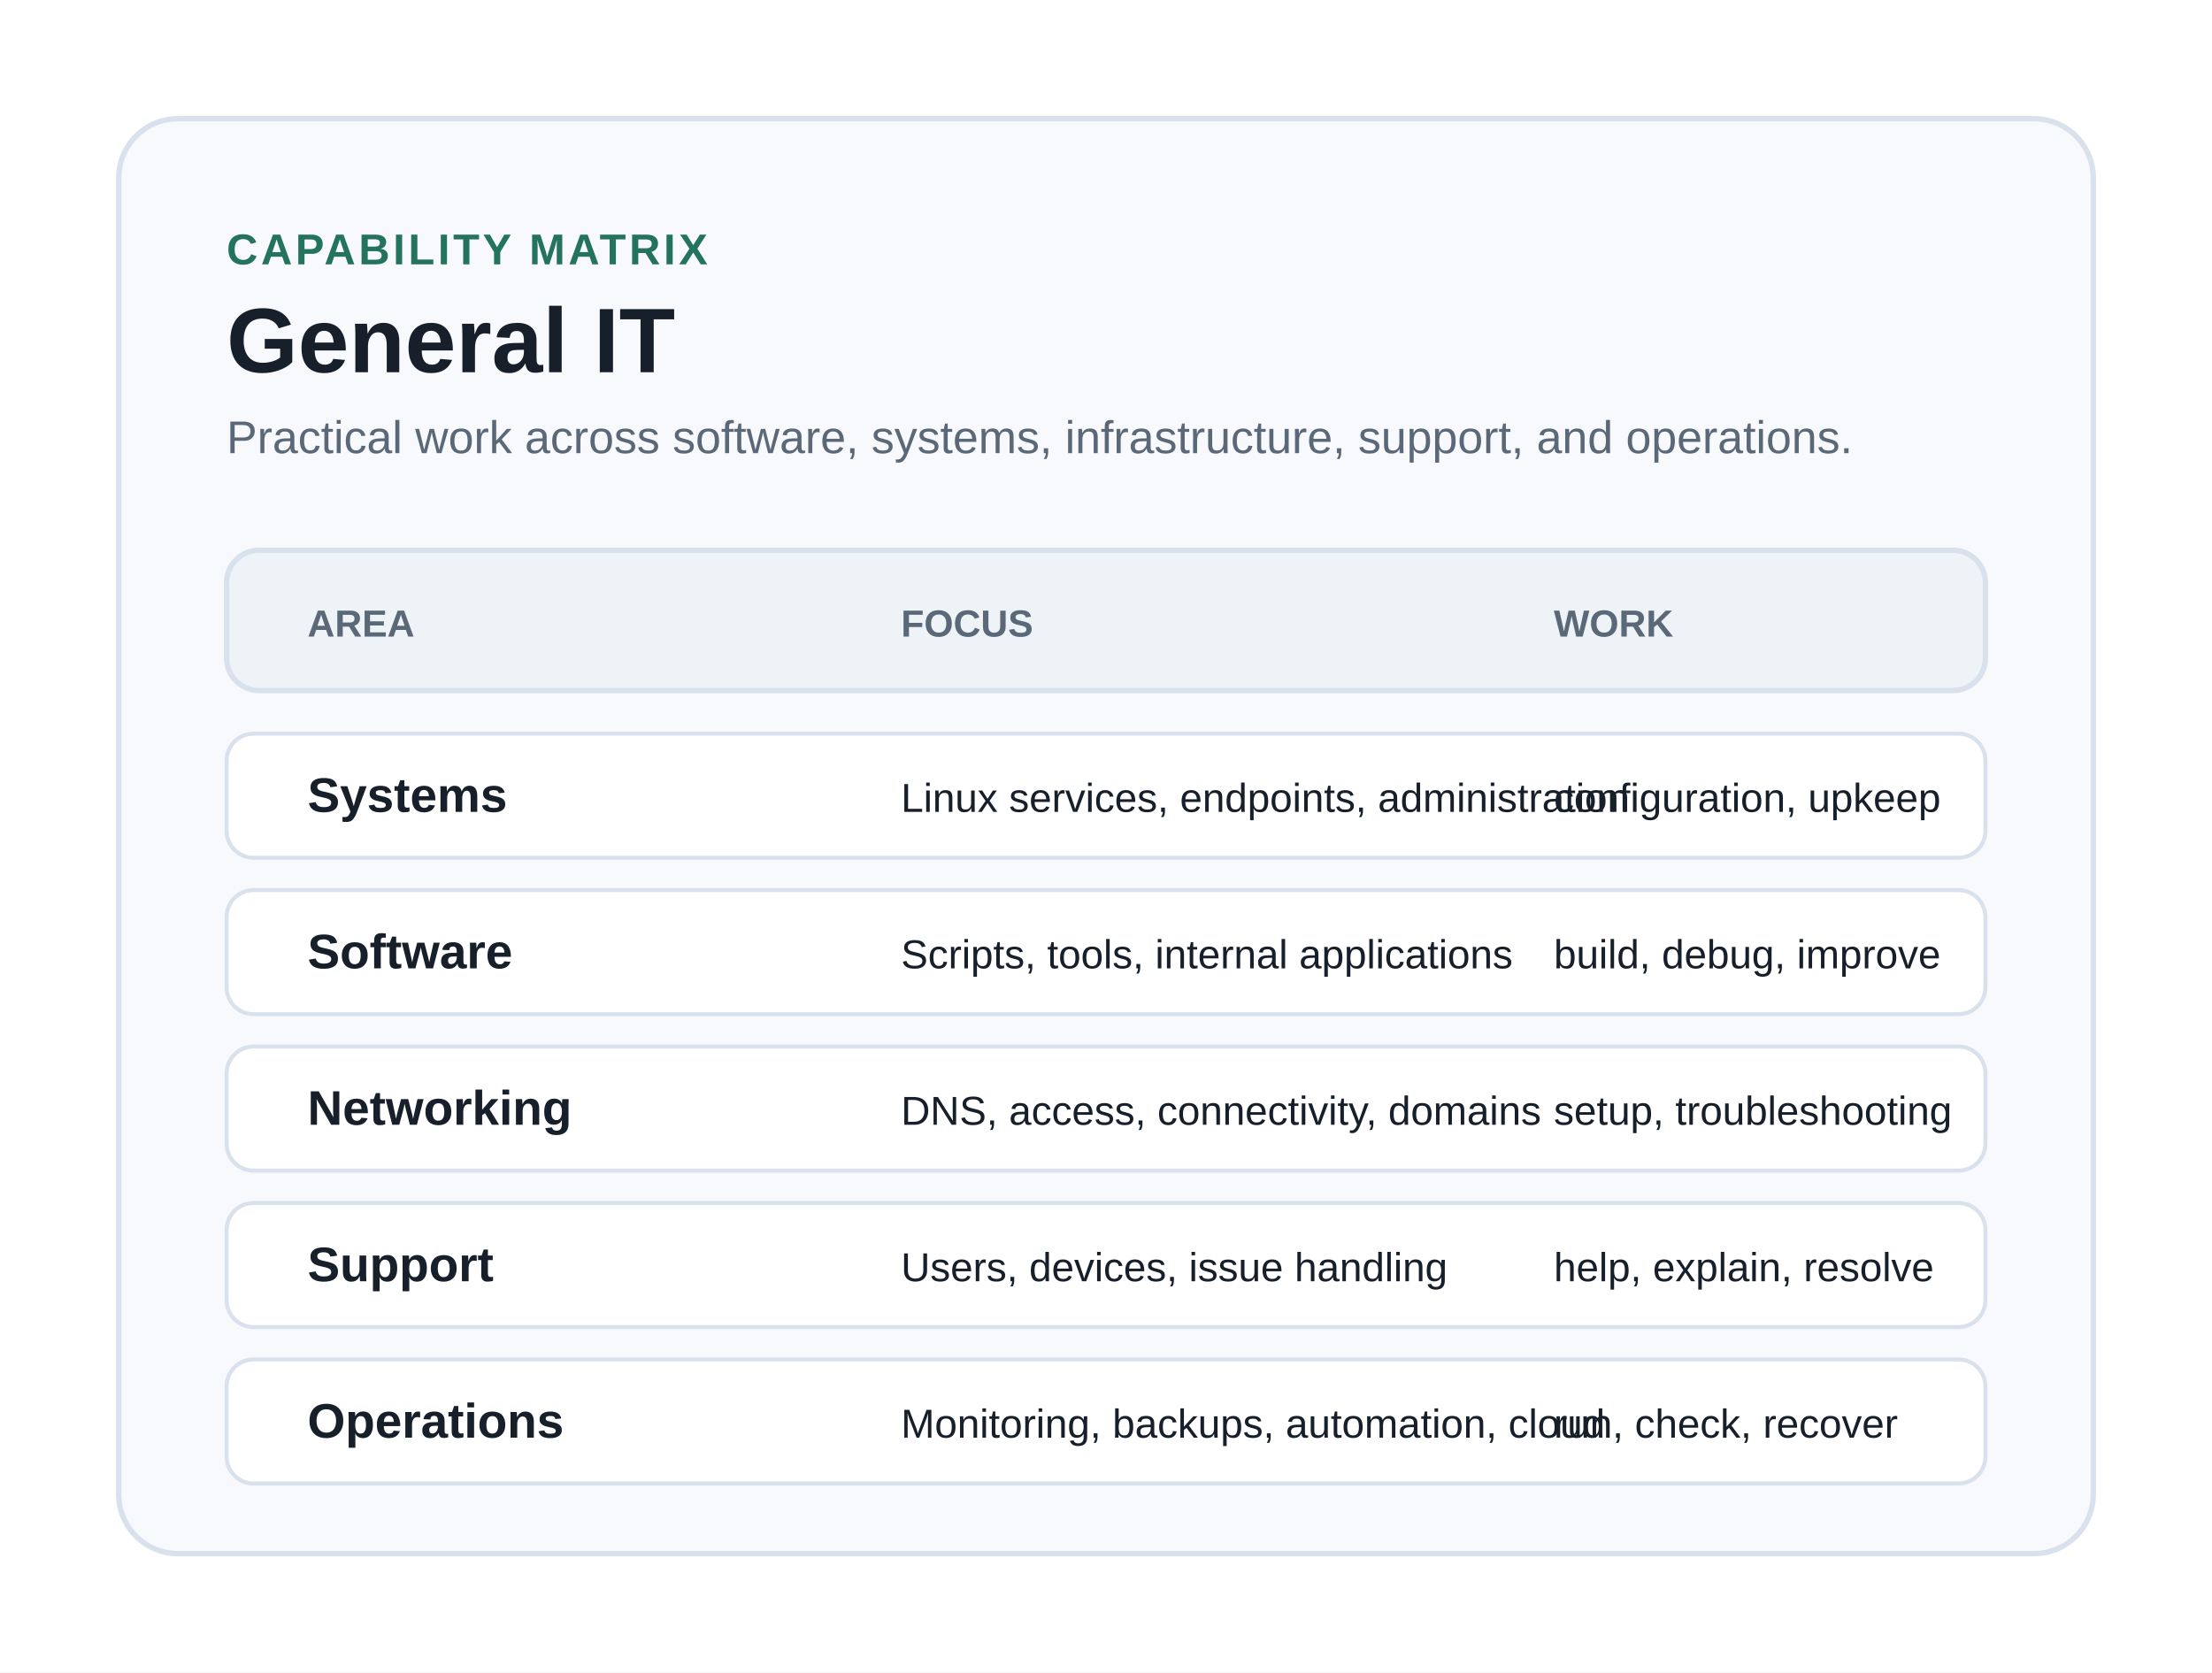
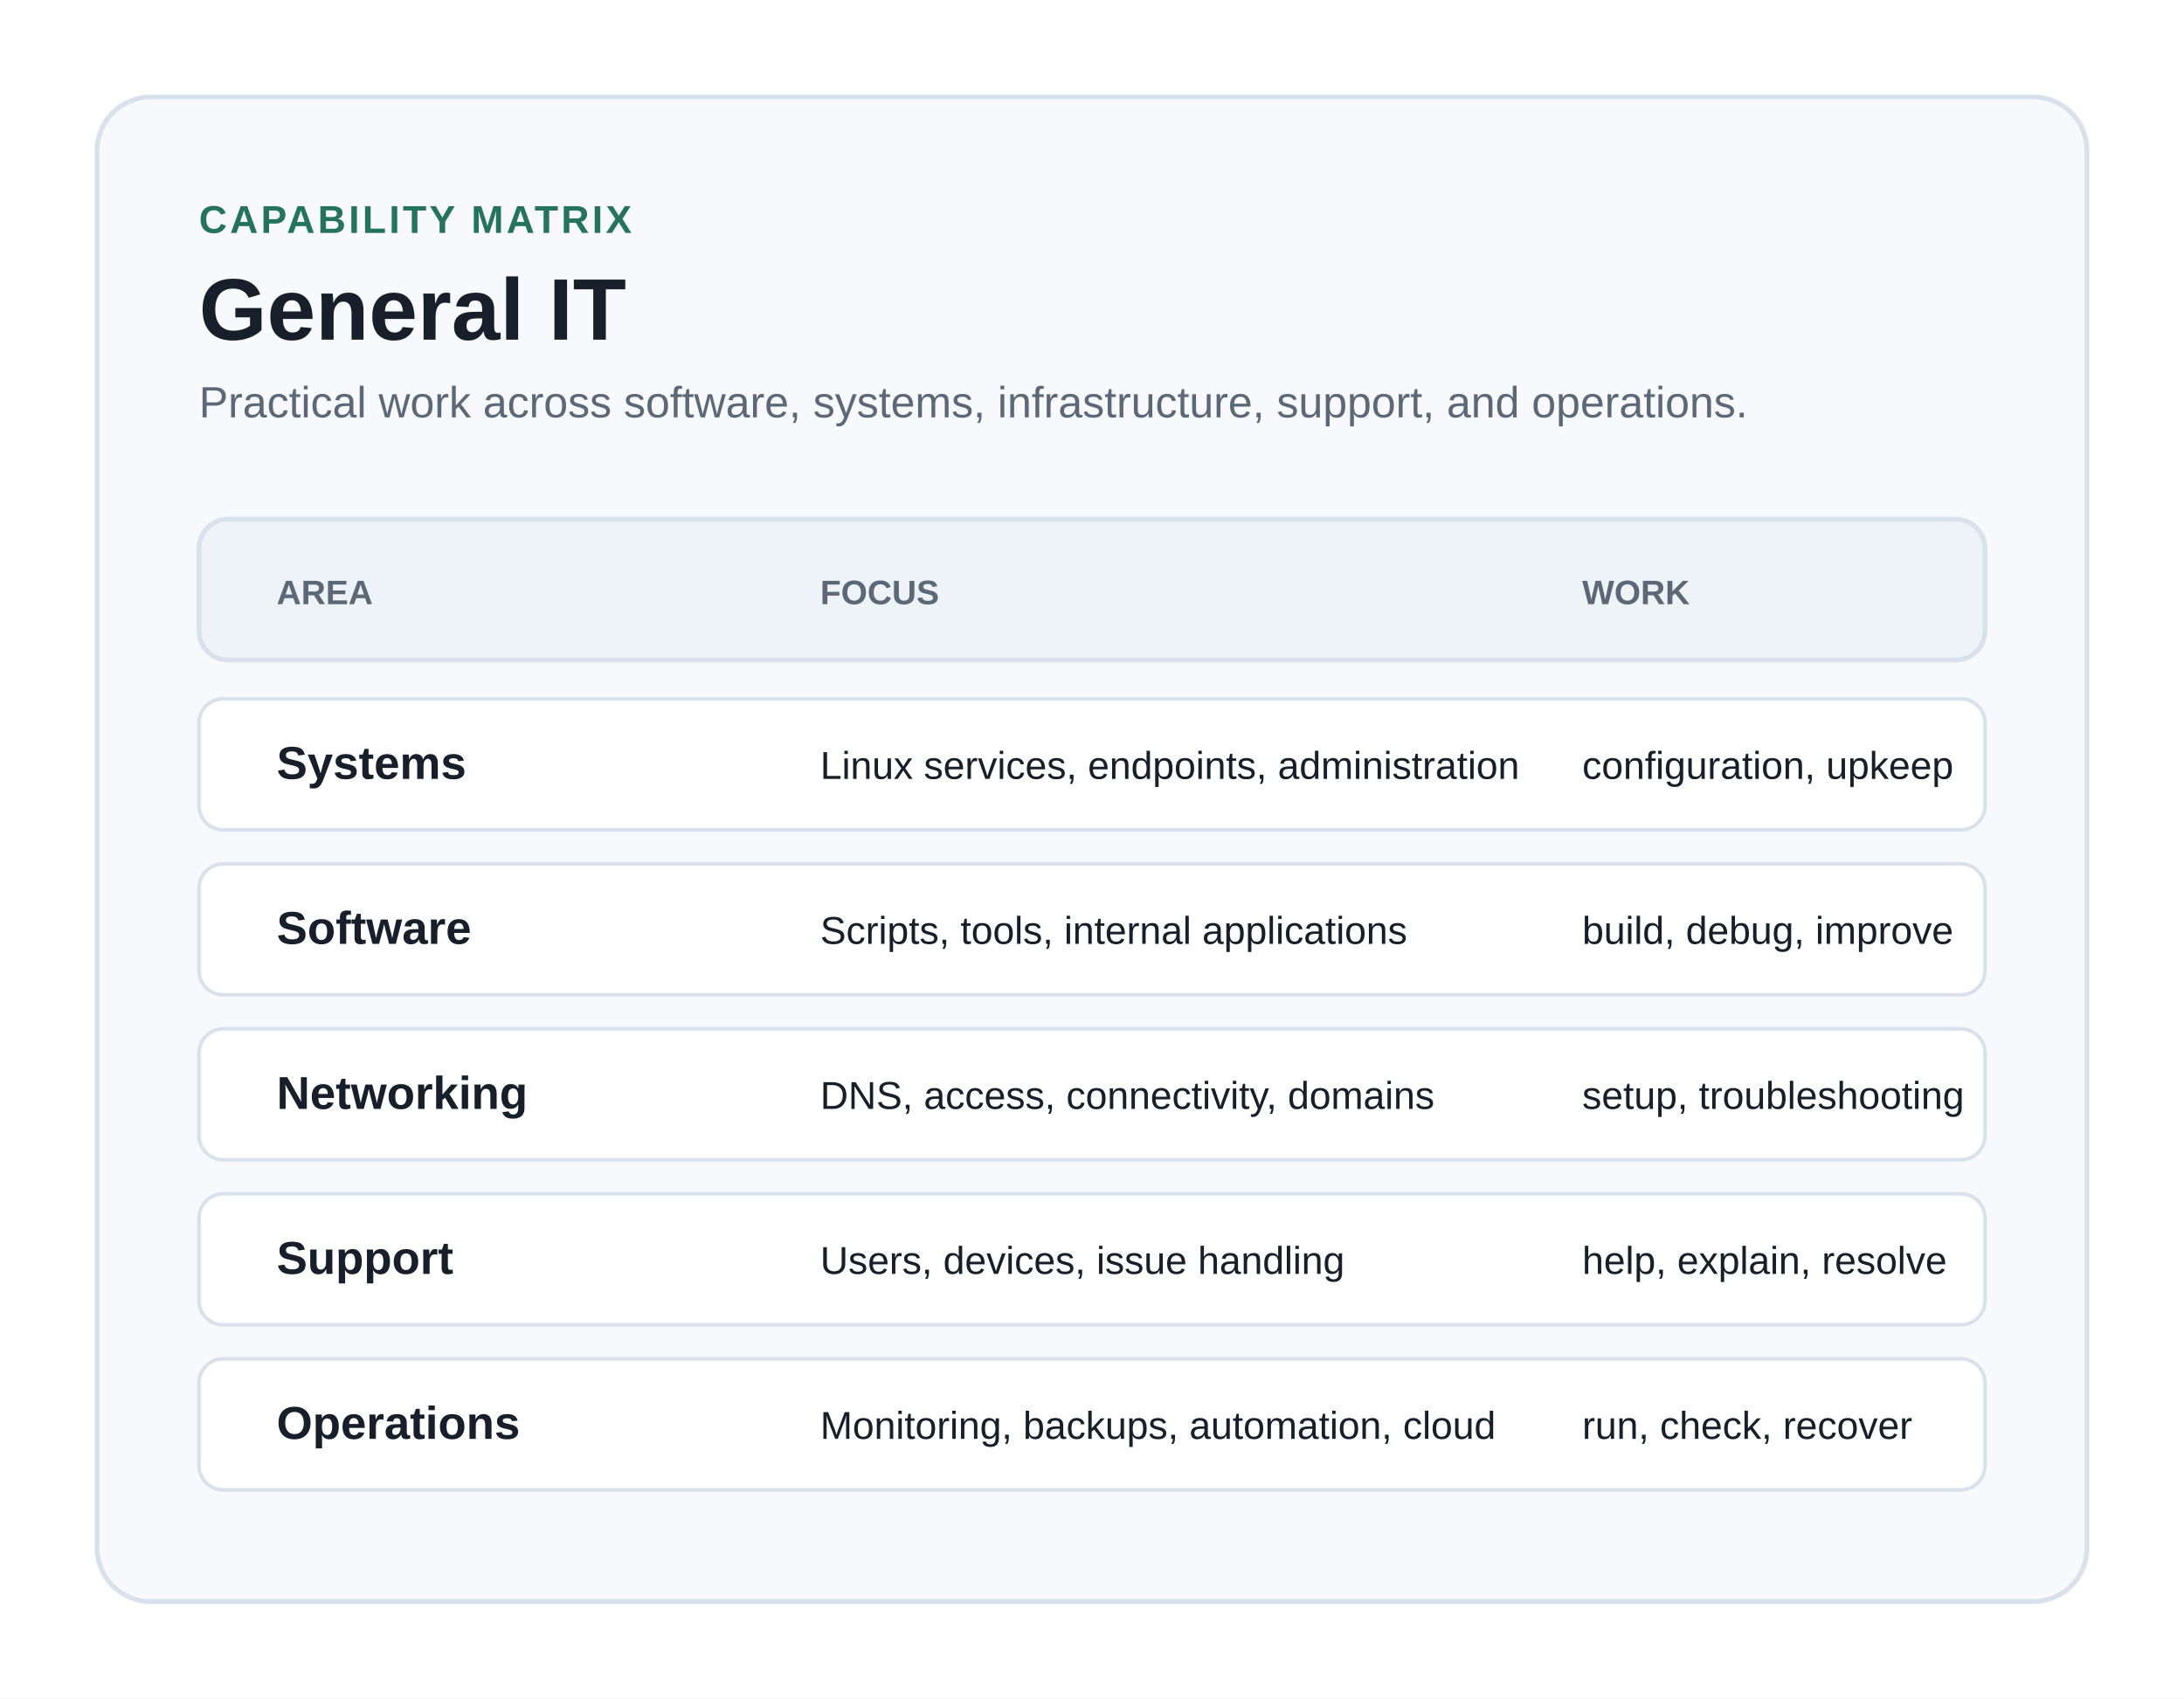
- <svg xmlns="http://www.w3.org/2000/svg" viewBox="0 0 820 620" role="img" aria-labelledby="title desc">
-   <rect width="820" height="620" fill="#ffffff" />
-   <rect x="44" y="44" width="732" height="532" rx="22" fill="#f7f9fc" stroke="#d9e2ec" stroke-width="2" />
+ <svg xmlns="http://www.w3.org/2000/svg" viewBox="0 0 900 700" role="img" aria-labelledby="title desc">
+   <rect width="900" height="700" fill="#ffffff" />
+   <rect x="40" y="40" width="820" height="620" rx="22" fill="#f7f9fc" stroke="#d9e2ec" stroke-width="2" />
  <g font-family="Arial, sans-serif">
-     <text x="84" y="98" font-size="16" font-weight="700" fill="#24735c" letter-spacing="1.2">CAPABILITY MATRIX</text>
-     <text x="84" y="138" font-size="34" font-weight="700" fill="#17202a">General IT</text>
-     <text x="84" y="168" font-size="17" fill="#5b6878">Practical work across software, systems, infrastructure, support, and operations.</text>
-     <rect x="84" y="204" width="652" height="52" rx="12" fill="#eef3f8" stroke="#d9e2ec" stroke-width="2" />
-     <text x="114" y="236" font-size="14" font-weight="700" fill="#5b6878">AREA</text>
-     <text x="334" y="236" font-size="14" font-weight="700" fill="#5b6878">FOCUS</text>
-     <text x="576" y="236" font-size="14" font-weight="700" fill="#5b6878">WORK</text>
+     <text x="82" y="96" font-size="16" font-weight="700" fill="#24735c" letter-spacing="1.2">CAPABILITY MATRIX</text>
+     <text x="82" y="140" font-size="36" font-weight="700" fill="#17202a">General IT</text>
+     <text x="82" y="172" font-size="18" fill="#5b6878">Practical work across software, systems, infrastructure, support, and operations.</text>
+     <rect x="82" y="214" width="736" height="58" rx="12" fill="#eef3f8" stroke="#d9e2ec" stroke-width="2" />
+     <text x="114" y="249" font-size="14" font-weight="700" fill="#5b6878">AREA</text>
+     <text x="338" y="249" font-size="14" font-weight="700" fill="#5b6878">FOCUS</text>
+     <text x="652" y="249" font-size="14" font-weight="700" fill="#5b6878">WORK</text>
    <g>
-       <rect x="84" y="272" width="652" height="46" rx="10" fill="#ffffff" stroke="#d9e2ec" stroke-width="1.5" />
-       <text x="114" y="301" font-size="18" font-weight="700" fill="#17202a">Systems</text>
-       <text x="334" y="301" font-size="15" fill="#17202a">Linux services, endpoints, administration</text>
-       <text x="576" y="301" font-size="15" fill="#17202a">configuration, upkeep</text>
+       <rect x="82" y="288" width="736" height="54" rx="10" fill="#ffffff" stroke="#d9e2ec" stroke-width="1.5" />
+       <text x="114" y="321" font-size="19" font-weight="700" fill="#17202a">Systems</text>
+       <text x="338" y="321" font-size="16" fill="#17202a">Linux services, endpoints, administration</text>
+       <text x="652" y="321" font-size="16" fill="#17202a">configuration, upkeep</text>
    </g>
    <g>
-       <rect x="84" y="330" width="652" height="46" rx="10" fill="#ffffff" stroke="#d9e2ec" stroke-width="1.5" />
-       <text x="114" y="359" font-size="18" font-weight="700" fill="#17202a">Software</text>
-       <text x="334" y="359" font-size="15" fill="#17202a">Scripts, tools, internal applications</text>
-       <text x="576" y="359" font-size="15" fill="#17202a">build, debug, improve</text>
+       <rect x="82" y="356" width="736" height="54" rx="10" fill="#ffffff" stroke="#d9e2ec" stroke-width="1.5" />
+       <text x="114" y="389" font-size="19" font-weight="700" fill="#17202a">Software</text>
+       <text x="338" y="389" font-size="16" fill="#17202a">Scripts, tools, internal applications</text>
+       <text x="652" y="389" font-size="16" fill="#17202a">build, debug, improve</text>
    </g>
    <g>
-       <rect x="84" y="388" width="652" height="46" rx="10" fill="#ffffff" stroke="#d9e2ec" stroke-width="1.5" />
-       <text x="114" y="417" font-size="18" font-weight="700" fill="#17202a">Networking</text>
-       <text x="334" y="417" font-size="15" fill="#17202a">DNS, access, connectivity, domains</text>
-       <text x="576" y="417" font-size="15" fill="#17202a">setup, troubleshooting</text>
+       <rect x="82" y="424" width="736" height="54" rx="10" fill="#ffffff" stroke="#d9e2ec" stroke-width="1.5" />
+       <text x="114" y="457" font-size="19" font-weight="700" fill="#17202a">Networking</text>
+       <text x="338" y="457" font-size="16" fill="#17202a">DNS, access, connectivity, domains</text>
+       <text x="652" y="457" font-size="16" fill="#17202a">setup, troubleshooting</text>
    </g>
    <g>
-       <rect x="84" y="446" width="652" height="46" rx="10" fill="#ffffff" stroke="#d9e2ec" stroke-width="1.5" />
-       <text x="114" y="475" font-size="18" font-weight="700" fill="#17202a">Support</text>
-       <text x="334" y="475" font-size="15" fill="#17202a">Users, devices, issue handling</text>
-       <text x="576" y="475" font-size="15" fill="#17202a">help, explain, resolve</text>
+       <rect x="82" y="492" width="736" height="54" rx="10" fill="#ffffff" stroke="#d9e2ec" stroke-width="1.5" />
+       <text x="114" y="525" font-size="19" font-weight="700" fill="#17202a">Support</text>
+       <text x="338" y="525" font-size="16" fill="#17202a">Users, devices, issue handling</text>
+       <text x="652" y="525" font-size="16" fill="#17202a">help, explain, resolve</text>
    </g>
    <g>
-       <rect x="84" y="504" width="652" height="46" rx="10" fill="#ffffff" stroke="#d9e2ec" stroke-width="1.5" />
-       <text x="114" y="533" font-size="18" font-weight="700" fill="#17202a">Operations</text>
-       <text x="334" y="533" font-size="15" fill="#17202a">Monitoring, backups, automation, cloud</text>
-       <text x="576" y="533" font-size="15" fill="#17202a">run, check, recover</text>
+       <rect x="82" y="560" width="736" height="54" rx="10" fill="#ffffff" stroke="#d9e2ec" stroke-width="1.5" />
+       <text x="114" y="593" font-size="19" font-weight="700" fill="#17202a">Operations</text>
+       <text x="338" y="593" font-size="16" fill="#17202a">Monitoring, backups, automation, cloud</text>
+       <text x="652" y="593" font-size="16" fill="#17202a">run, check, recover</text>
    </g>
  </g>
</svg>
